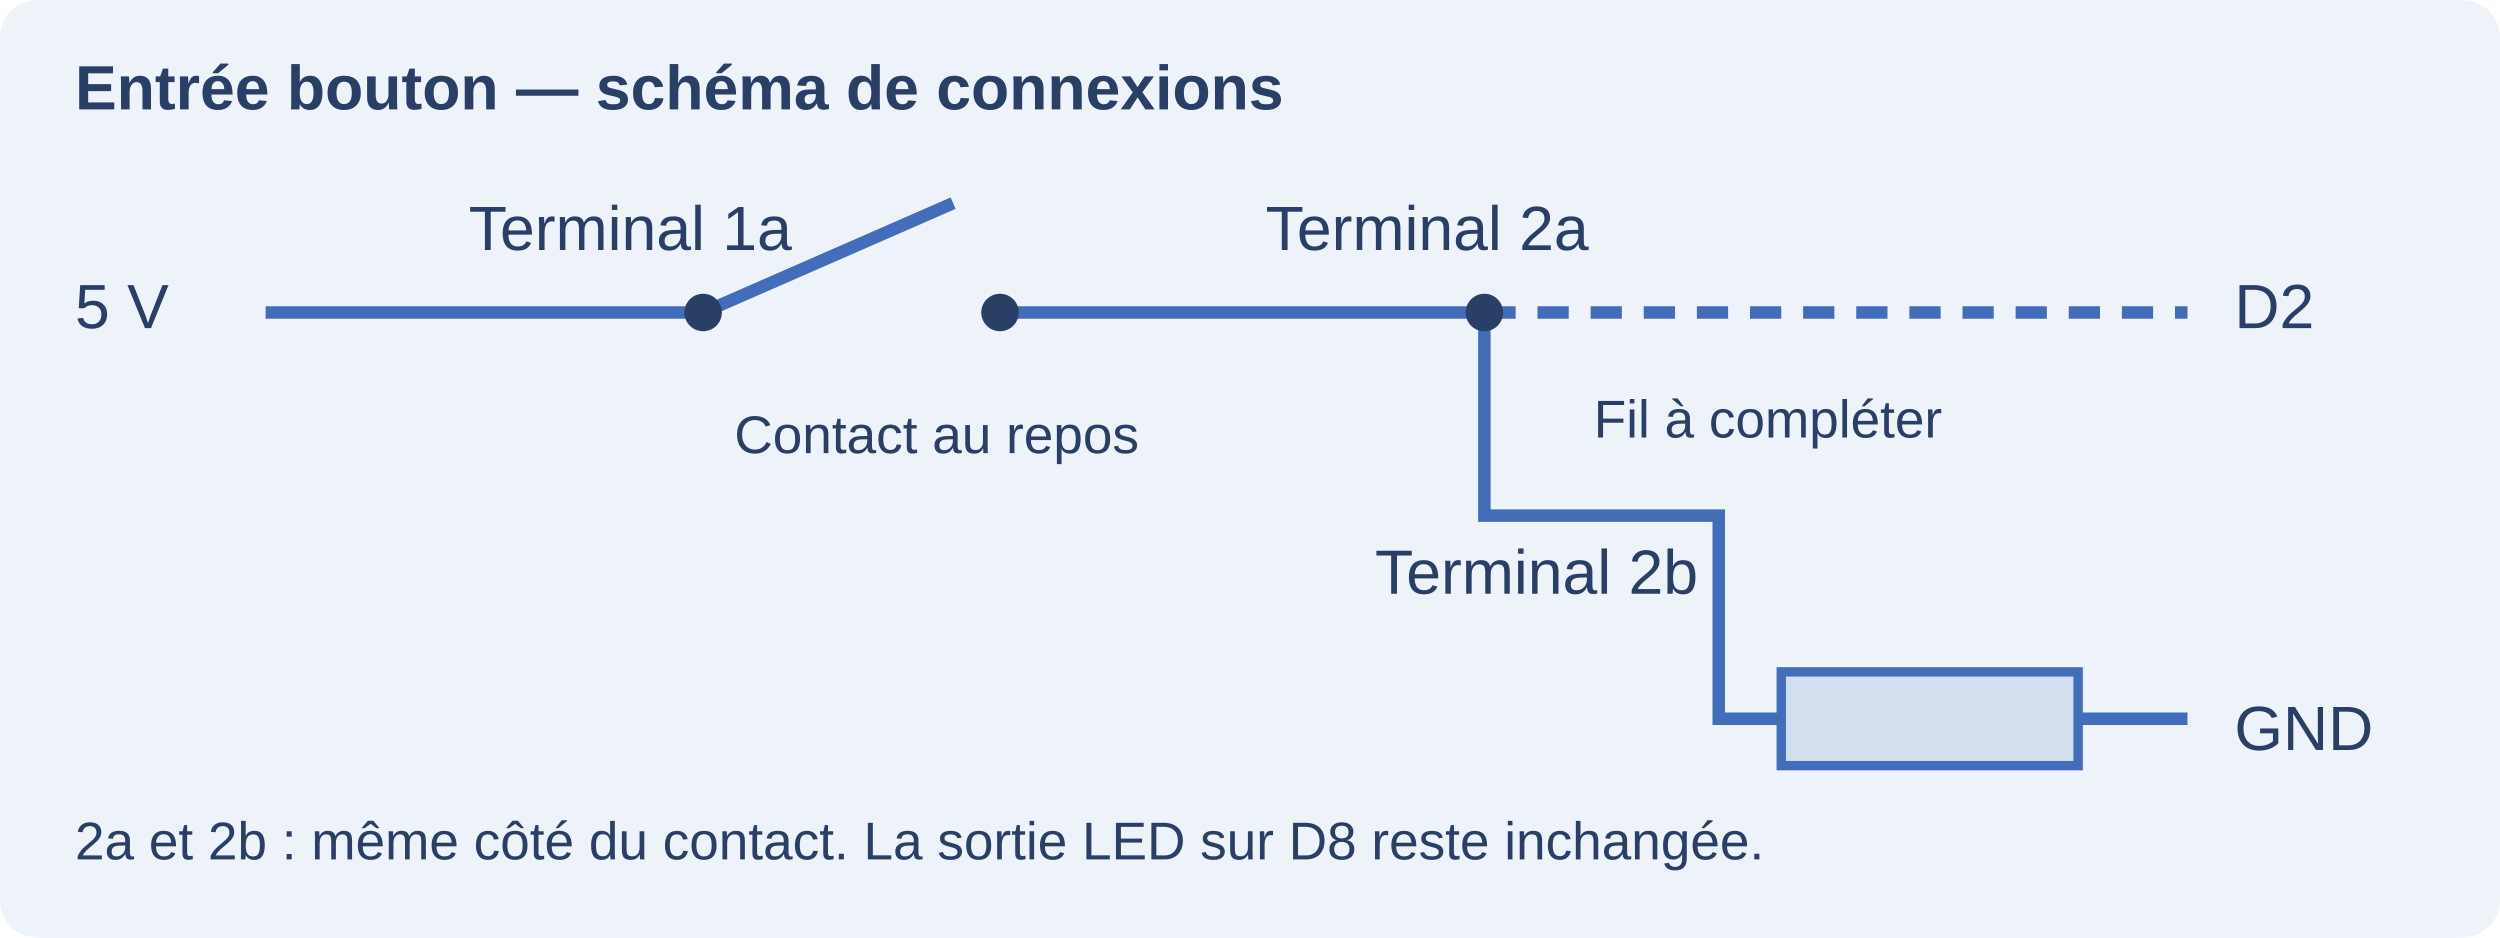
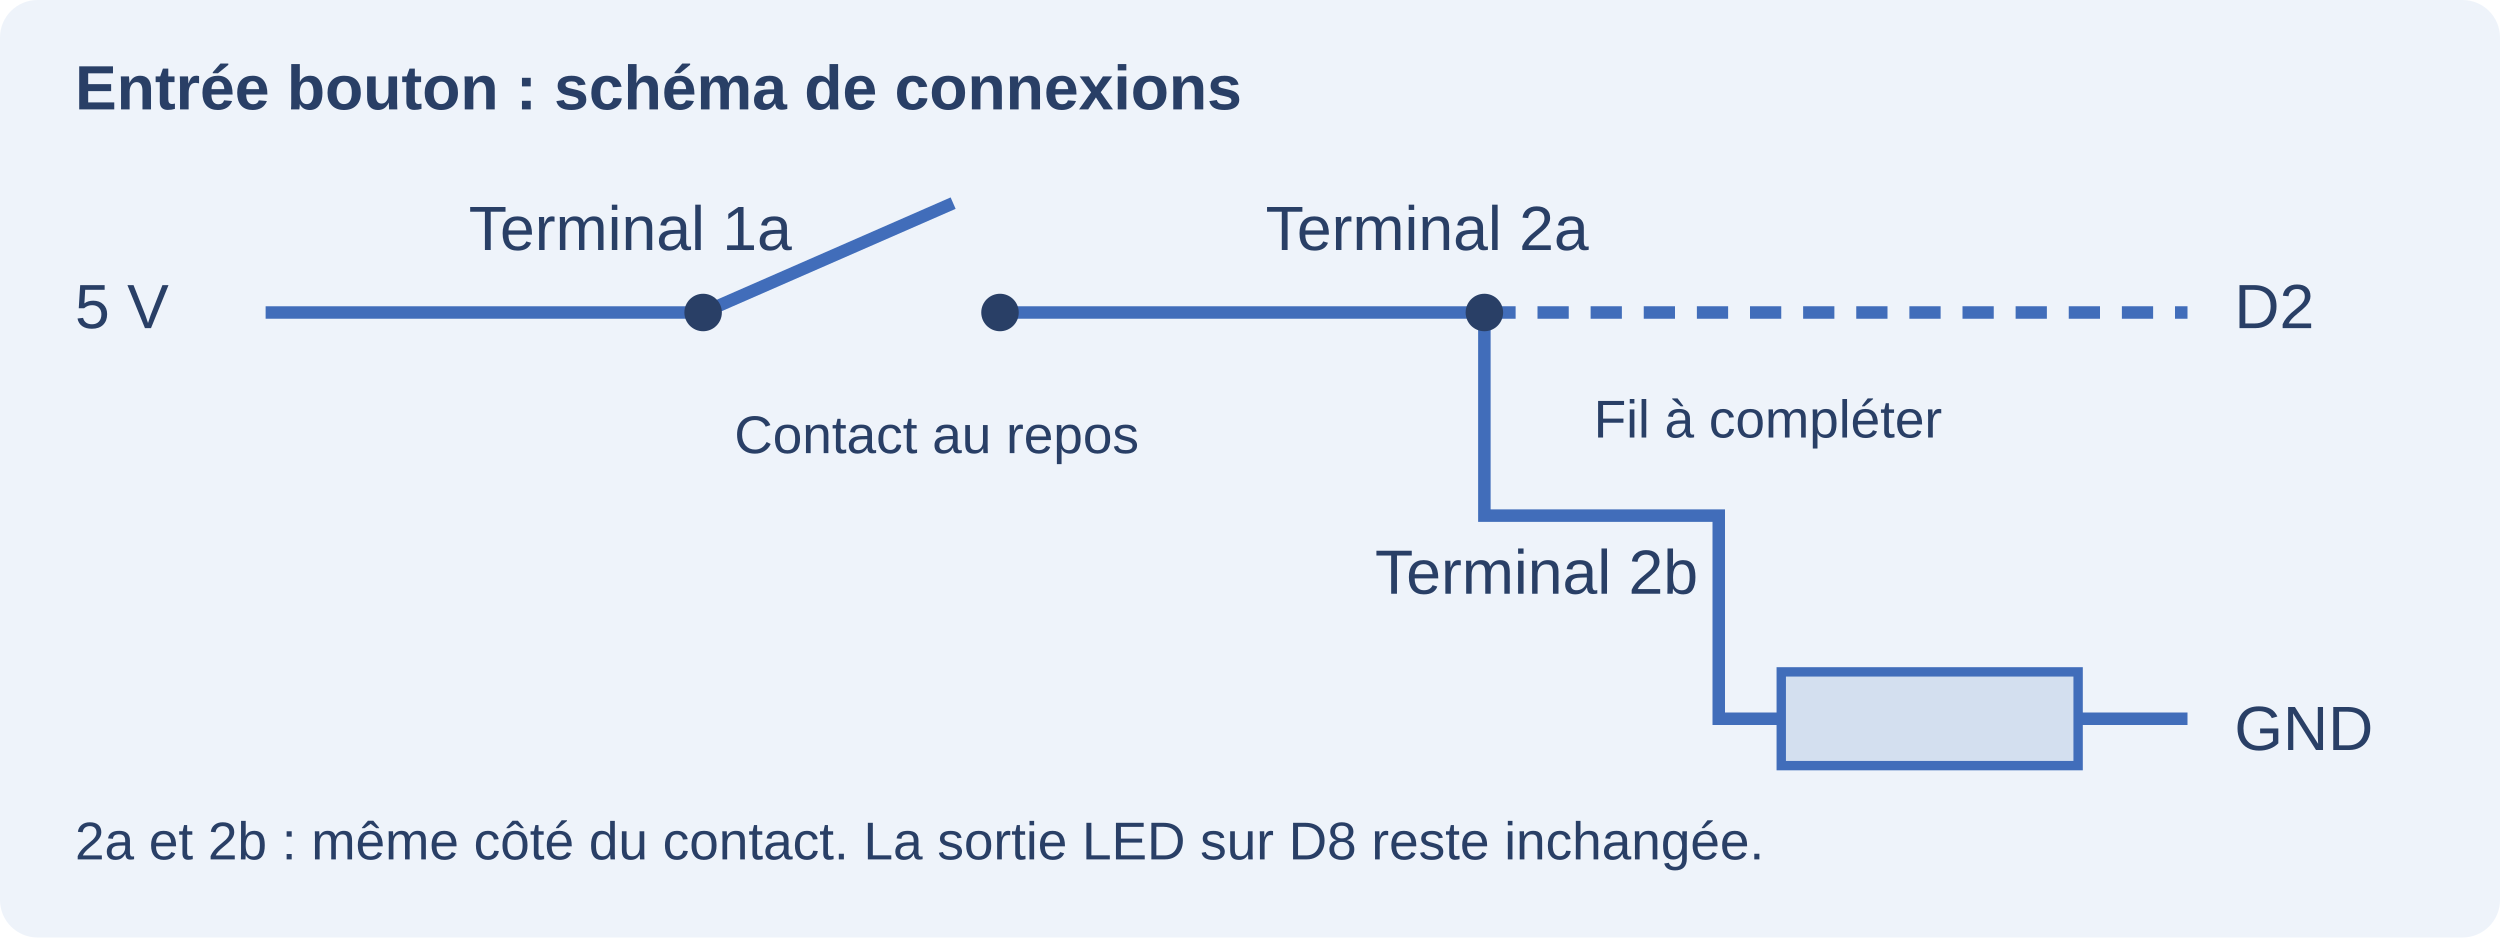
<svg xmlns="http://www.w3.org/2000/svg" viewBox="0 0 800 300" role="img" aria-labelledby="title desc">
  <rect width="800" height="300" rx="12" fill="#eef3fa" />
  <g font-family="Arial,sans-serif" fill="#293f66" font-size="20">
-     <text x="24" y="35" font-weight="bold">Entrée bouton — schéma de connexions</text>
+     <text x="24" y="35" font-weight="bold">Entrée bouton : schéma de connexions</text>
    <text x="24" y="105">5 V</text>
    <text x="150" y="80">Terminal 1a</text>
    <text x="405" y="80">Terminal 2a</text>
    <text x="715" y="105">D2</text>
    <text x="440" y="190">Terminal 2b</text>
    <text x="575" y="240">10 kΩ</text>
    <text x="715" y="240">GND</text>
    <text x="510" y="140" font-size="17">Fil à compléter</text>
    <text x="24" y="275" font-size="17">2a et 2b : même côté du contact. La sortie LED sur D8 reste inchangée.</text>
  </g>
  <g stroke="#416dba" stroke-width="4" fill="none">
    <path d="M85 100H225M225 100l80 -35M320 100H475" />
    <path d="M475 100H700" stroke-dasharray="10 7" />
    <path d="M475 100V165H550V230H570M665 230H700" />
  </g>
  <g fill="#293f66">
    <circle cx="225" cy="100" r="6" />
    <circle cx="320" cy="100" r="6" />
    <circle cx="475" cy="100" r="6" />
  </g>
  <rect x="570" y="215" width="95" height="30" fill="#d3dfef" stroke="#416dba" stroke-width="3" />
  <text x="235" y="145" font-family="Arial,sans-serif" font-size="17" fill="#293f66">Contact au repos</text>
</svg>
